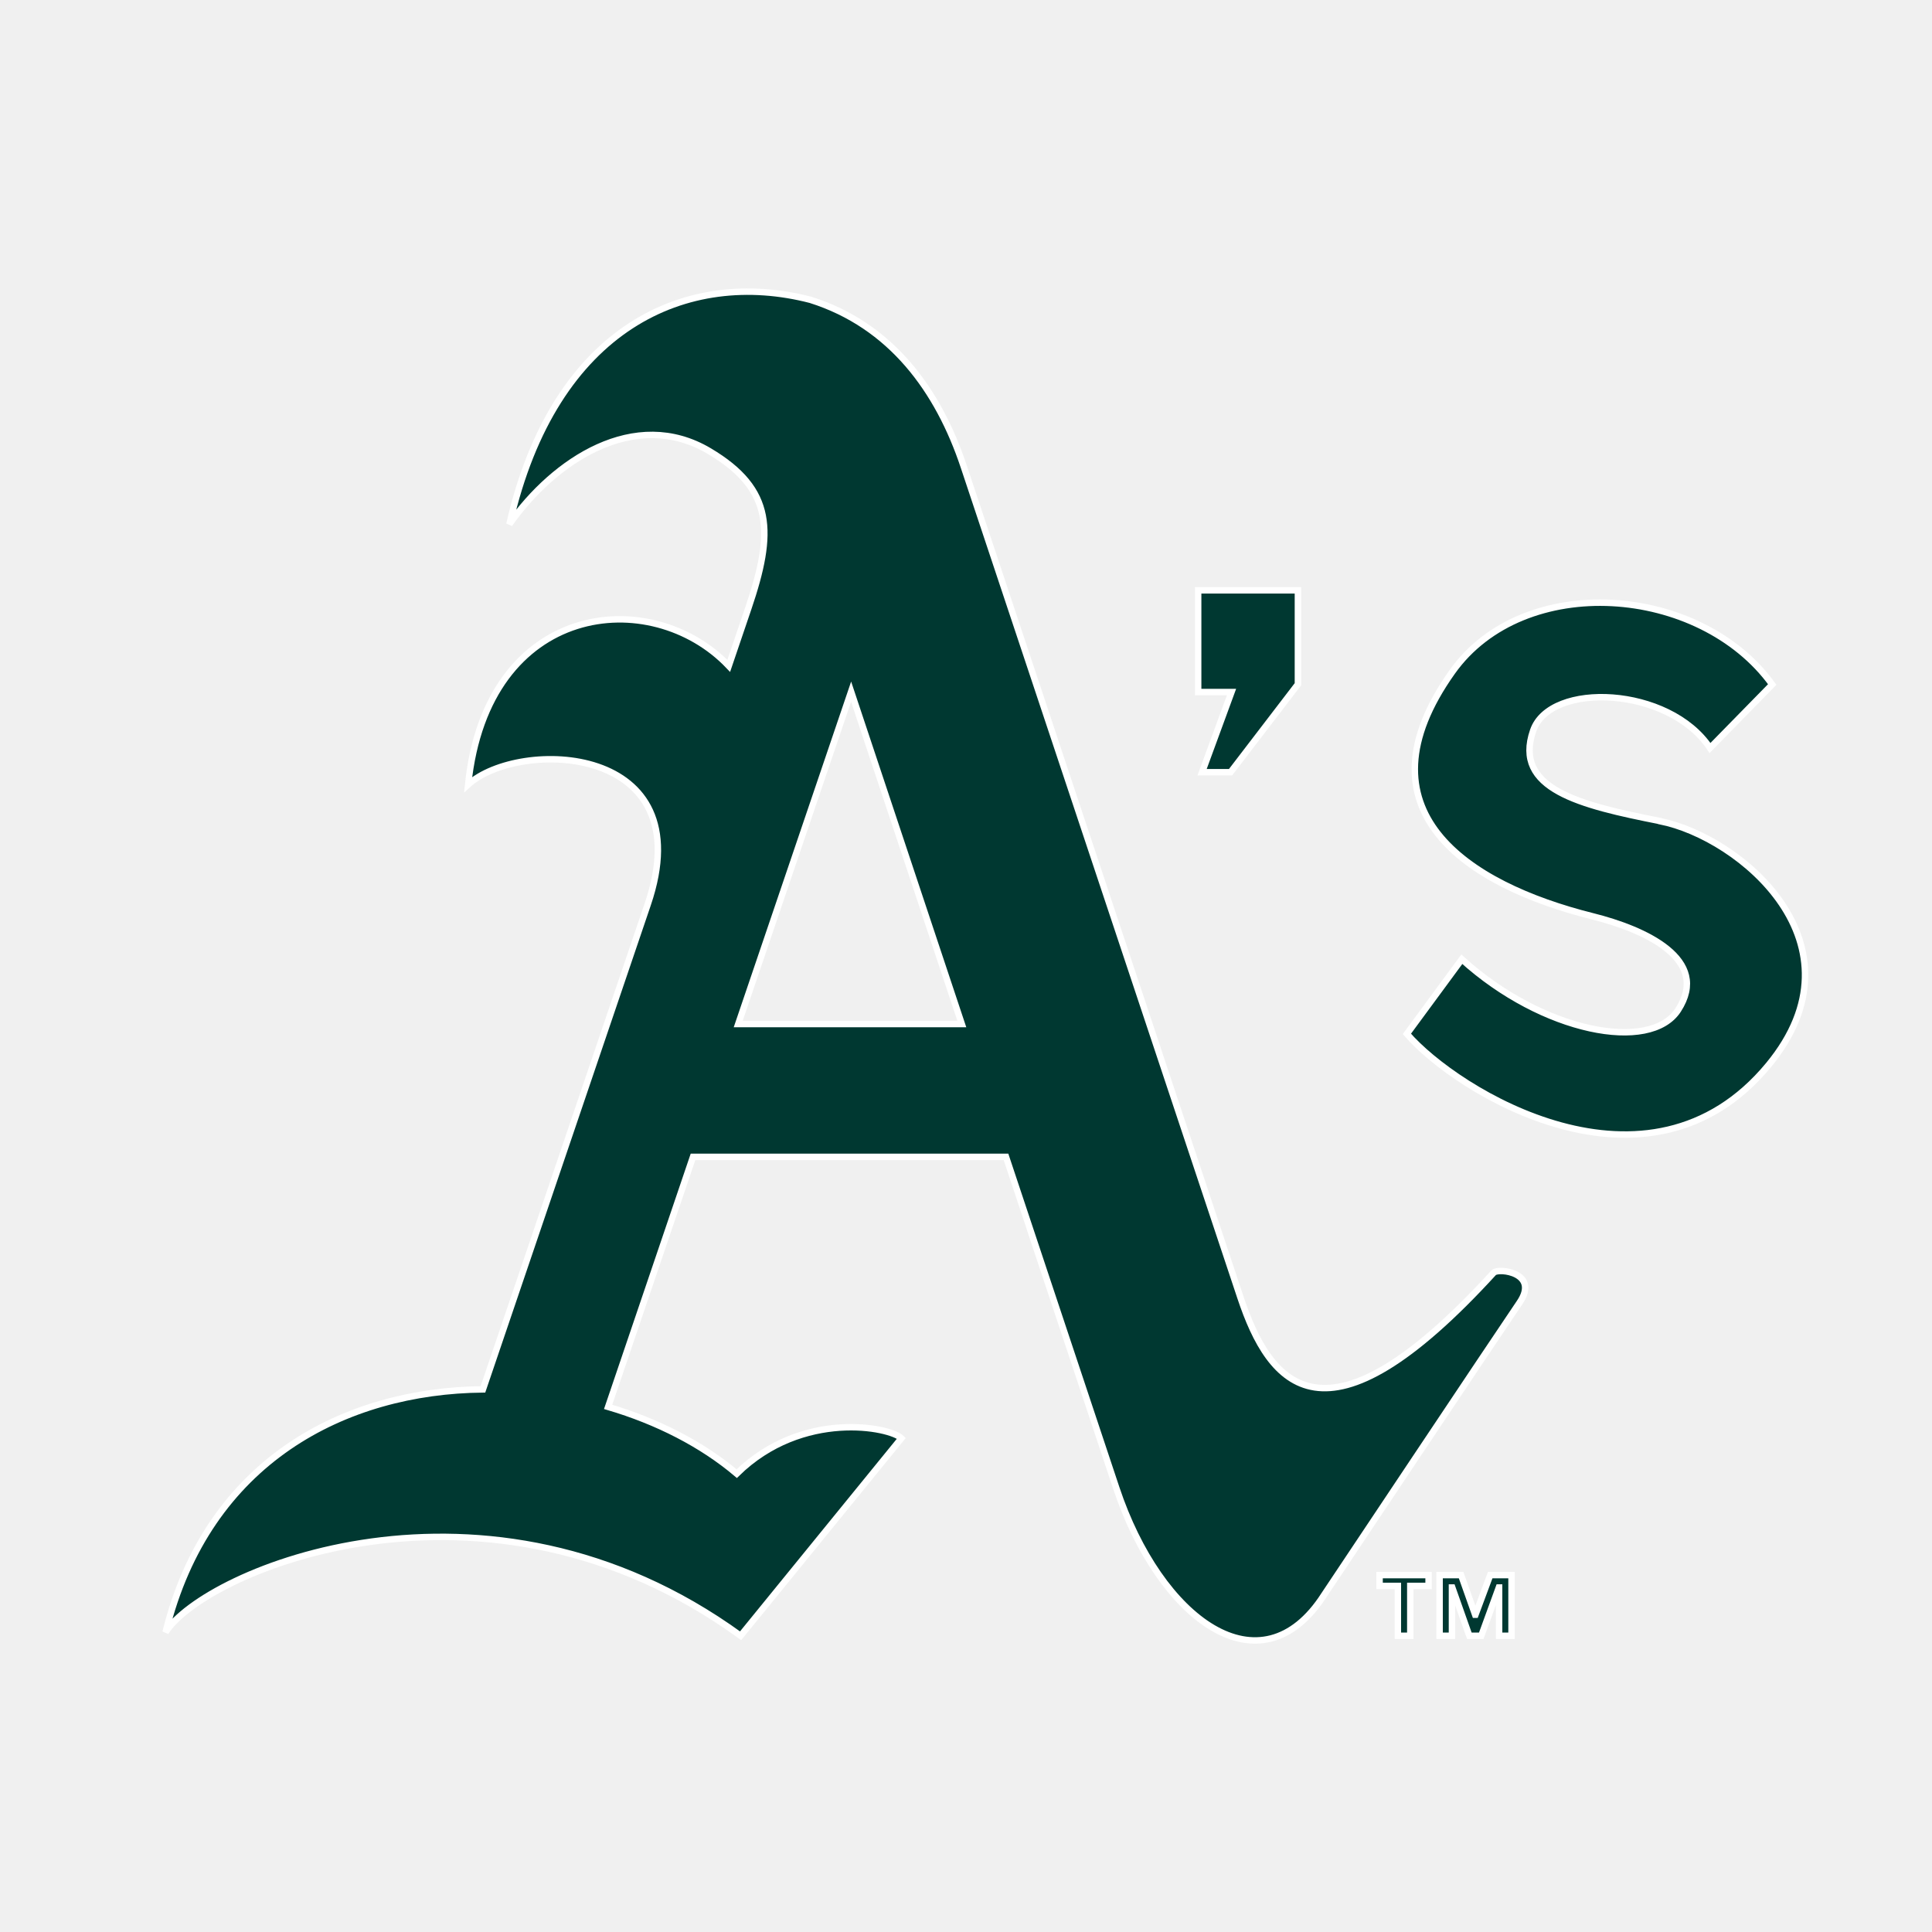
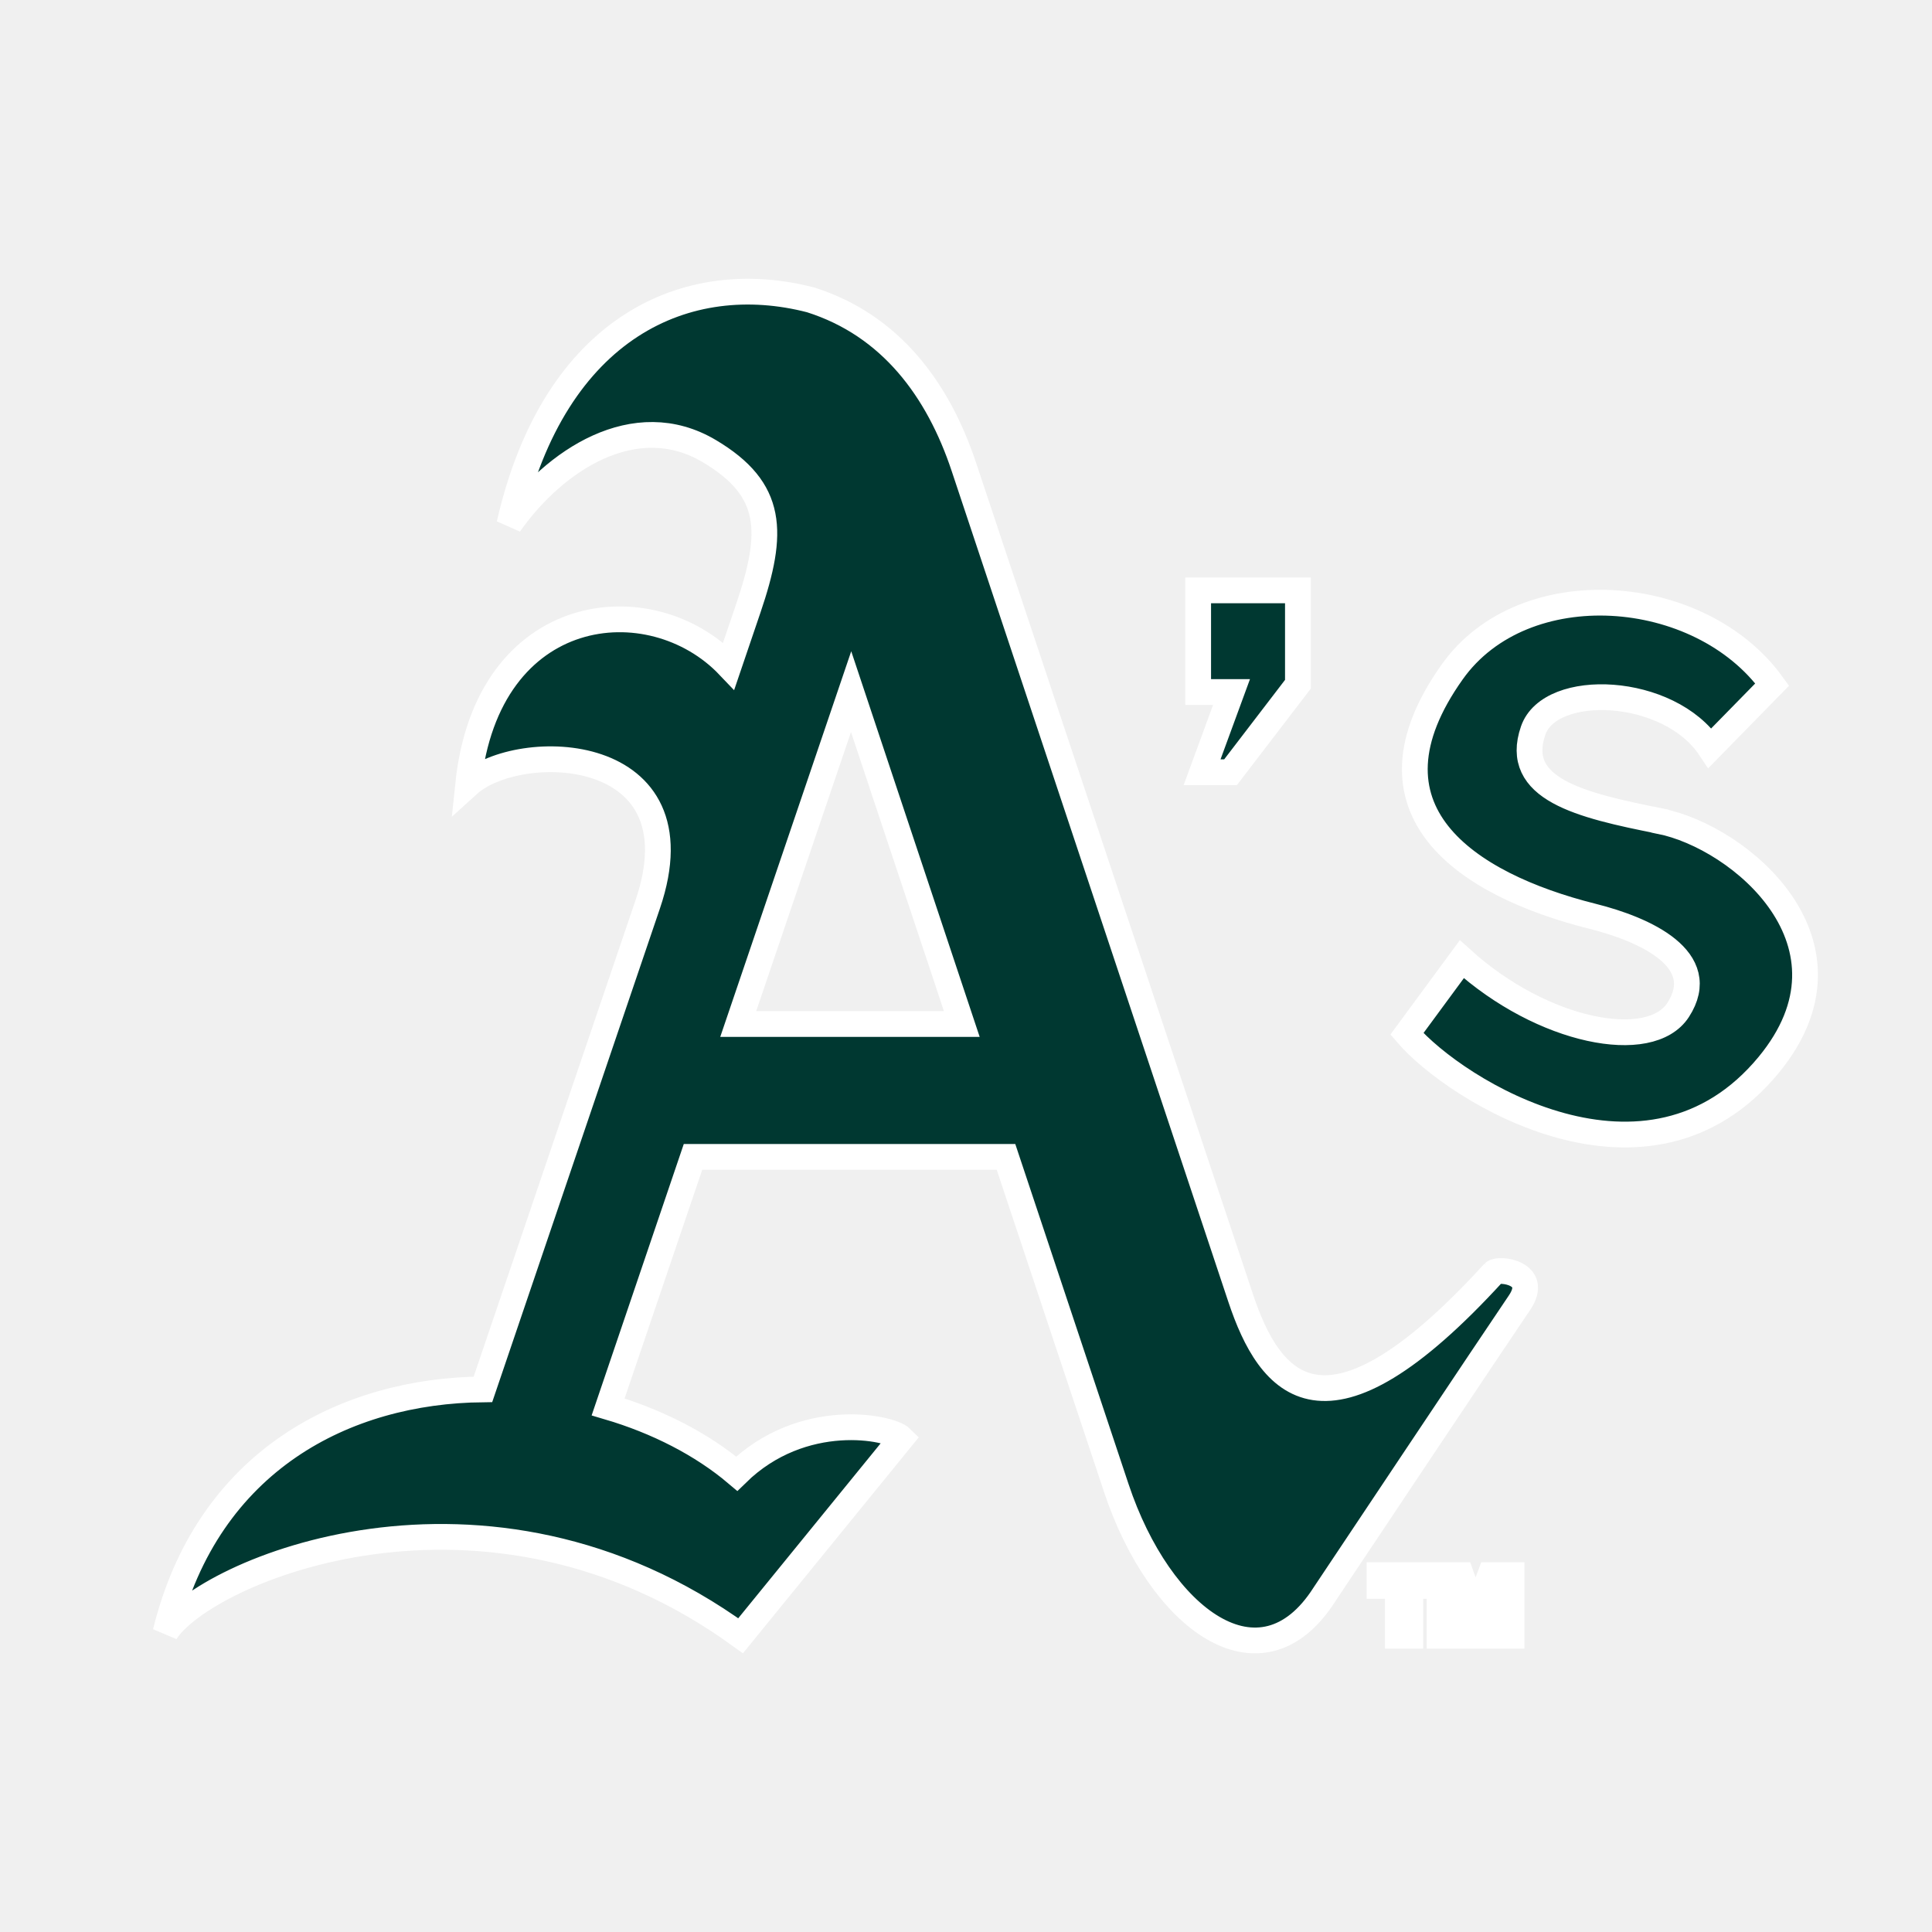
<svg xmlns="http://www.w3.org/2000/svg" viewBox="0 0 300 300">
-   <path stroke="#FFFFFF" fill="#003831" d="M231.96 197.61c.75-.75 7.19 0 3.97 4.7-3.22 4.71-30.31 45.33-30.31 45.33-9.85 15.4-25.49 3.81-32.28-16.57l-17.13-51.43h-48.6l-13.18 38.82c7.63 2.25 14.57 5.8 19.97 10.37 10.22-10.02 23.86-7.21 25.57-5.5L115 254c-39.63-28.77-83.33-10.04-89.29-.54 6.56-26.73 27.96-37.51 49.28-37.72l25.57-75.26c.01-.02.02-.04.02-.06 8.53-25.09-20.01-25.74-27.89-18.59 2.96-28.49 28.45-31.05 40.47-18.43l3.03-8.92c4.02-11.83 3.97-18.47-6.03-24.42C98.58 63.16 86 71.54 79.1 81.4c7.03-30.82 27.7-39.77 46.76-34.84 12.49 3.95 19.84 14.01 23.81 25.94l42.96 129.01c4.54 13.6 13.07 24.83 39.34-3.92Zm-82.61-38.6-17.19-51.61-17.53 51.61Zm41.88-51.55h-5.18V91.67h15.49v14.58l-10.46 13.66h-4.42Zm66.53 20.05c12.44 2.47 32.36 19.06 16.87 37.86-18.69 22.64-48.53 4.05-56.17-4.83l8.53-11.59c12.58 11.4 29.26 14.54 33.58 7.89 5.12-7.9-5.21-12.54-13.25-14.55-19.7-4.93-37.06-16.52-21.81-37.97 11.08-15.6 38.46-13.56 49.68 1.97l-9.66 9.86c-6.38-9.61-24.82-10.36-27.46-2.71-3.14 9.08 7.24 11.59 19.68 14.05Zm-23.05 117.07V254h-1.93v-7.49h-.04l-2.73 7.49h-1.85l-2.65-7.49h-.05V254h-1.92v-9.42h3.34l2.18 6.15h.05l2.29-6.15Zm-20.49 0h7.61v1.68h-2.84V254h-1.93v-7.74h-2.84Z" />
+   <path stroke="#FFFFFF" stroke-width="4" fill="#003831" d="M231.96 197.61c.75-.75 7.19 0 3.97 4.7-3.22 4.71-30.31 45.33-30.31 45.33-9.85 15.4-25.49 3.81-32.28-16.57l-17.13-51.43h-48.6l-13.18 38.82c7.63 2.25 14.57 5.8 19.97 10.37 10.22-10.02 23.86-7.21 25.57-5.5L115 254c-39.63-28.77-83.33-10.04-89.29-.54 6.56-26.73 27.96-37.51 49.28-37.72l25.57-75.26c.01-.02.02-.04.02-.06 8.53-25.09-20.01-25.74-27.89-18.59 2.96-28.49 28.45-31.05 40.47-18.43l3.03-8.92c4.02-11.83 3.97-18.47-6.03-24.42C98.58 63.16 86 71.54 79.1 81.4c7.03-30.82 27.7-39.77 46.76-34.84 12.49 3.95 19.84 14.01 23.81 25.94l42.96 129.01c4.54 13.6 13.07 24.83 39.34-3.92Zm-82.61-38.6-17.19-51.61-17.53 51.61Zm41.88-51.55h-5.18V91.67h15.49v14.58l-10.46 13.66h-4.42Zm66.53 20.05c12.44 2.47 32.36 19.06 16.87 37.86-18.69 22.64-48.53 4.05-56.17-4.83l8.53-11.59c12.58 11.4 29.26 14.54 33.58 7.89 5.12-7.9-5.21-12.54-13.25-14.55-19.7-4.93-37.06-16.52-21.81-37.97 11.08-15.6 38.46-13.56 49.68 1.97l-9.66 9.86c-6.38-9.61-24.82-10.36-27.46-2.71-3.14 9.08 7.24 11.59 19.68 14.05Zm-23.05 117.07V254h-1.93v-7.49h-.04l-2.73 7.49h-1.85l-2.65-7.49h-.05V254h-1.92v-9.42h3.34l2.18 6.15h.05l2.29-6.15Zm-20.49 0h7.61v1.68h-2.84V254h-1.93v-7.74h-2.84Z" />
</svg>
